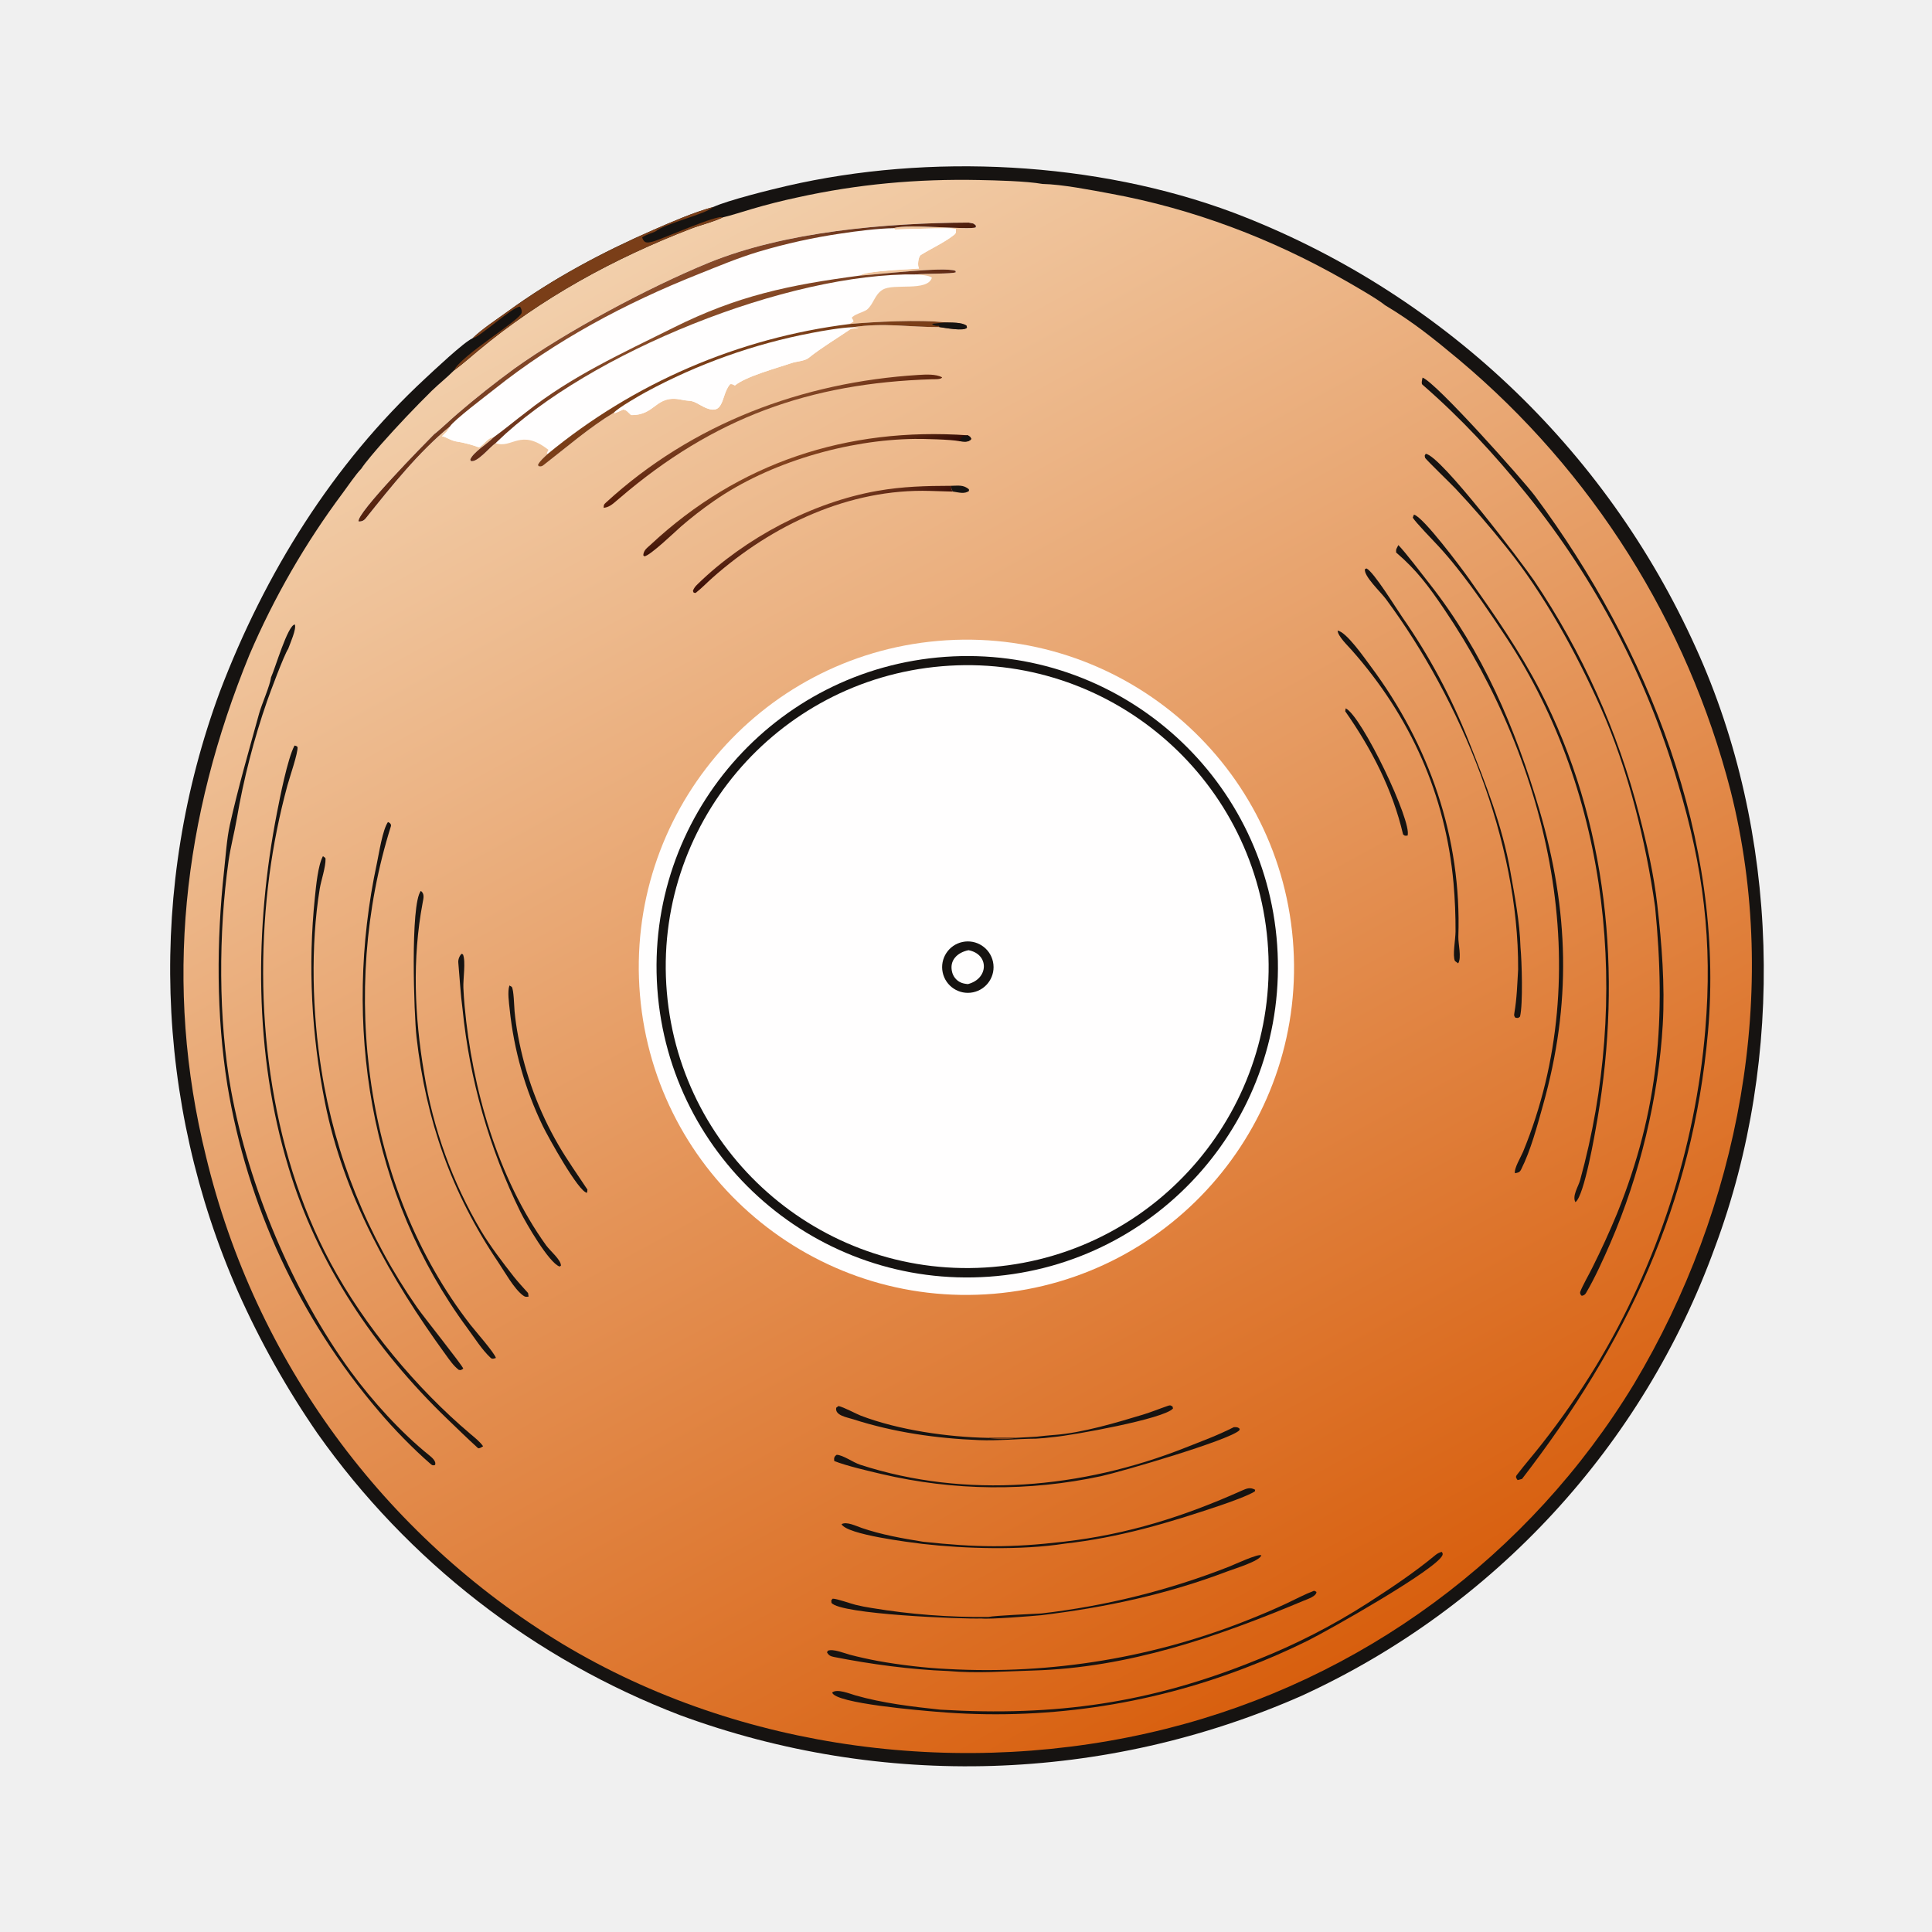
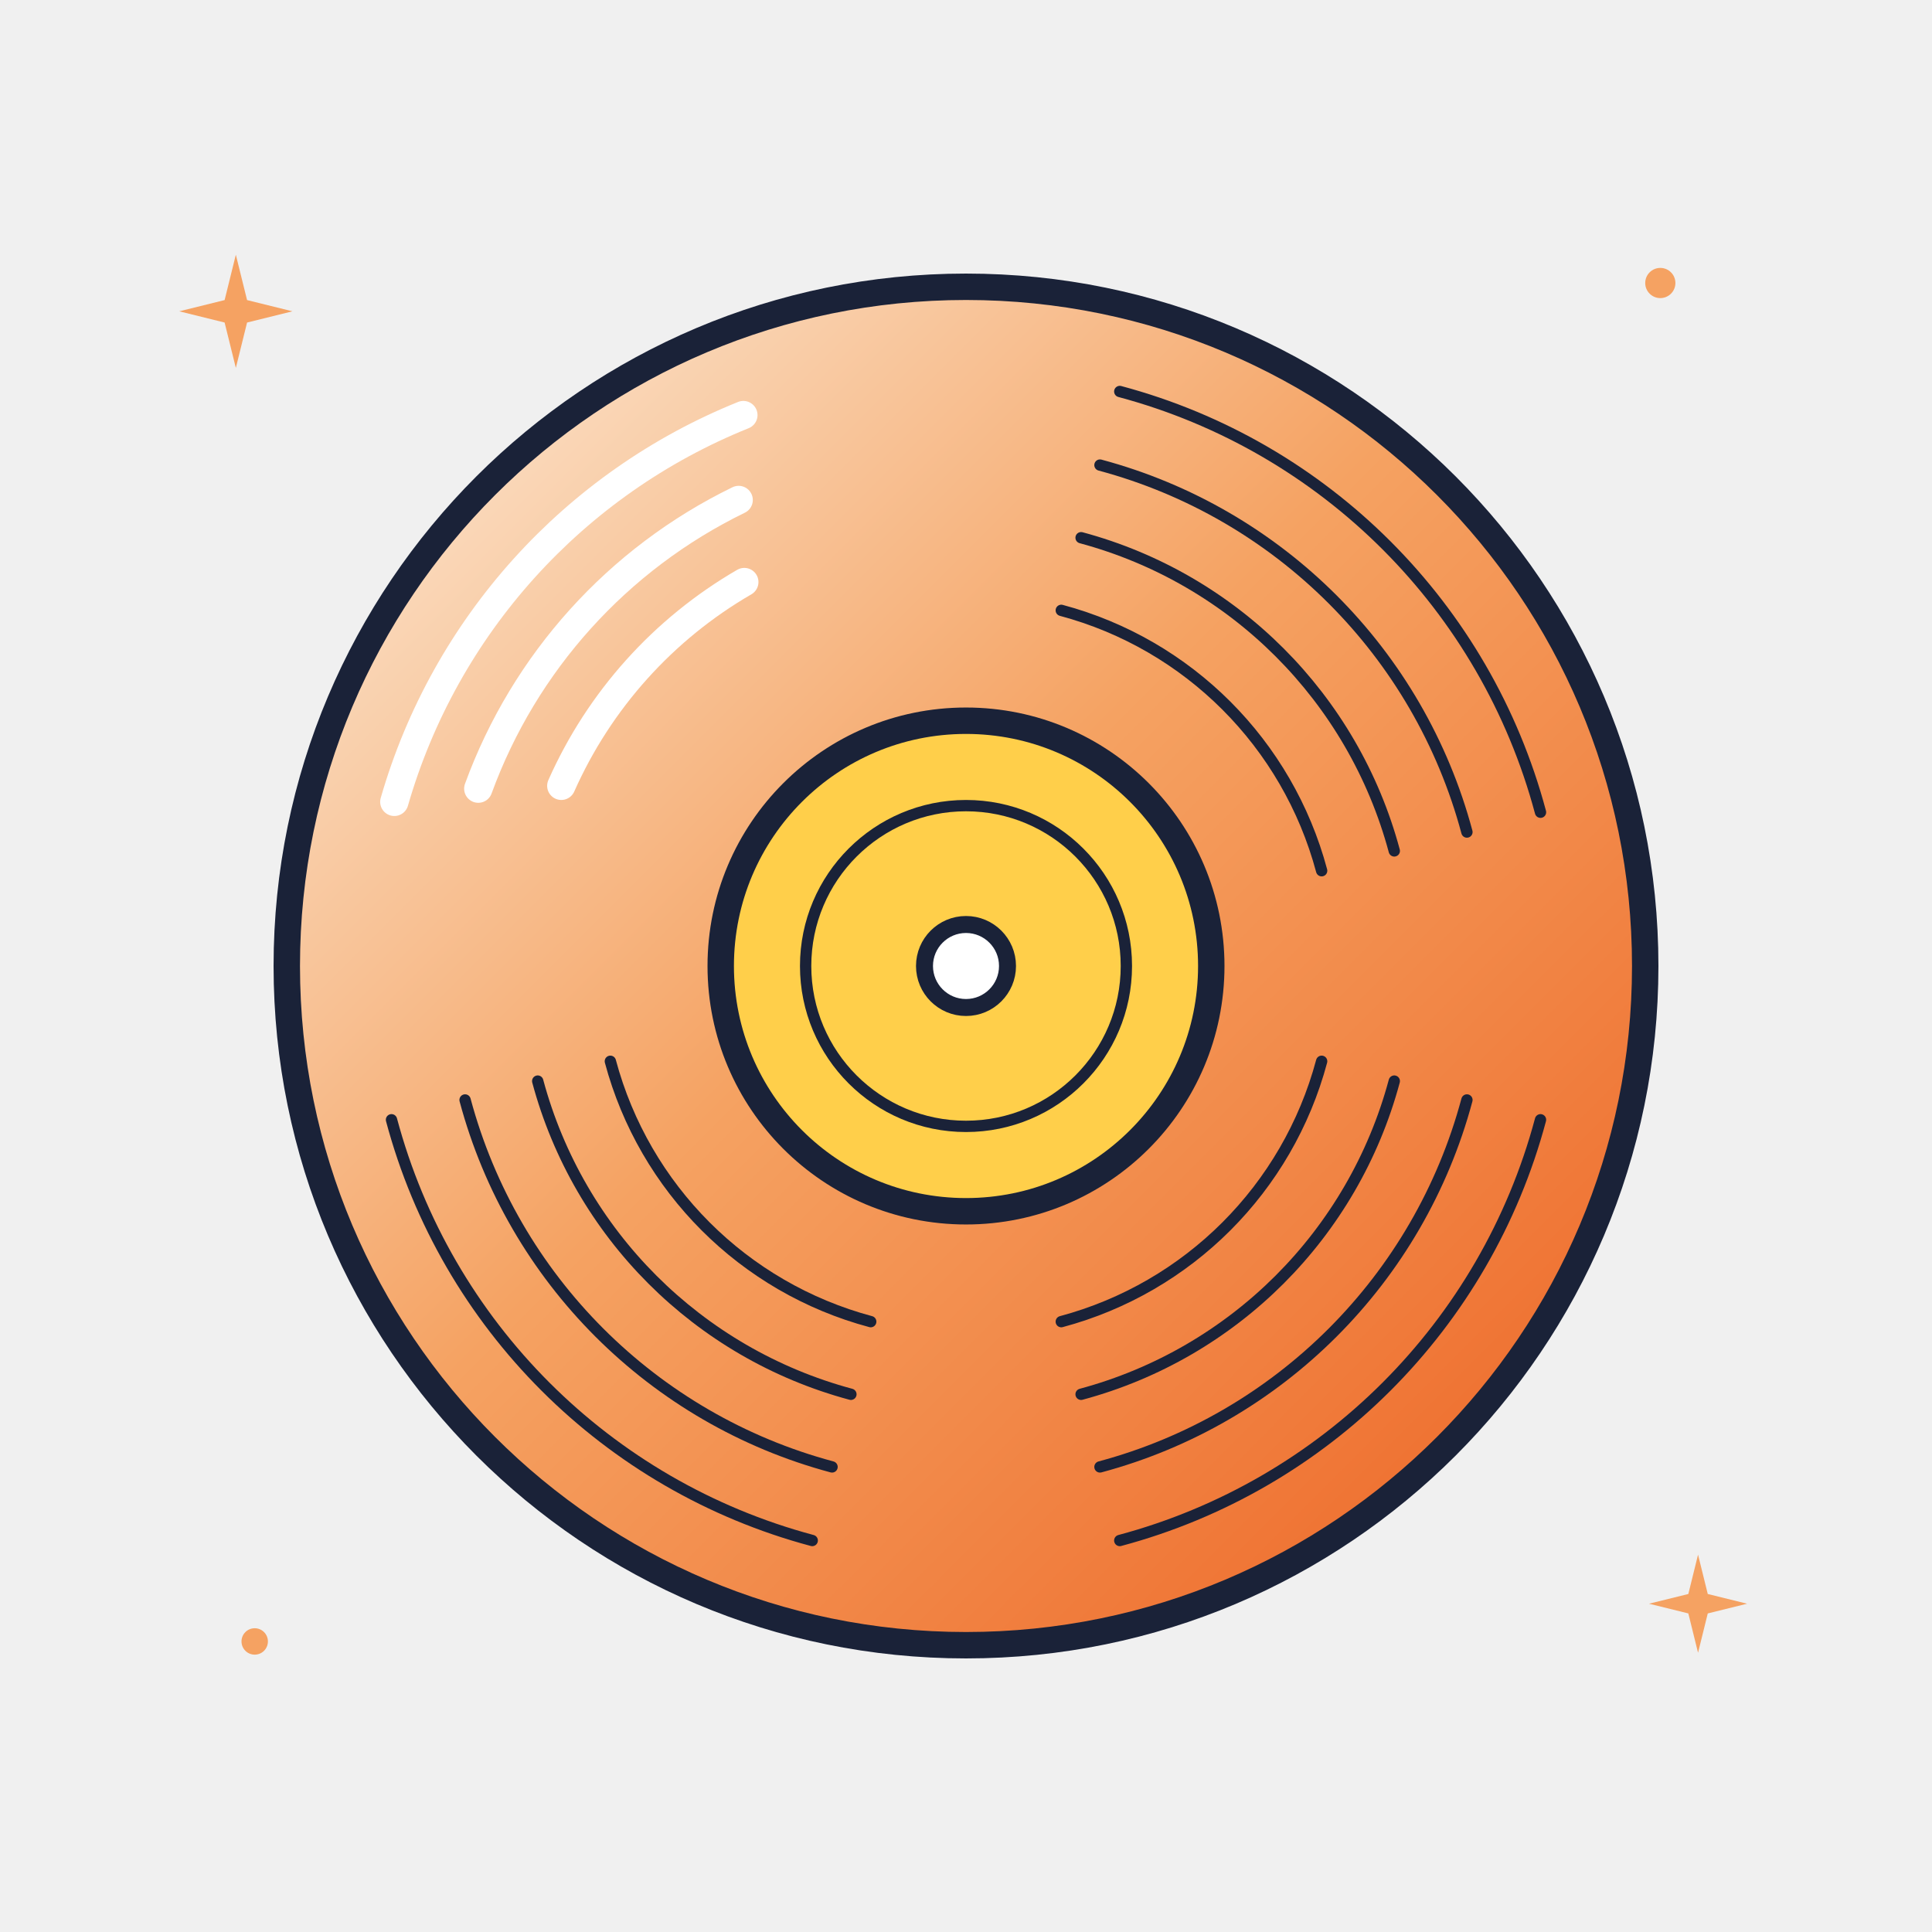
- <svg xmlns="http://www.w3.org/2000/svg" height="1024" preserveAspectRatio="none" style="display: block;" version="1.1" viewBox="0 0 2048 2048" width="1024">
+ <svg xmlns="http://www.w3.org/2000/svg" width="1024" height="1024" viewBox="0 0 2048 2048">
  <defs>
-     <linearGradient gradientUnits="userSpaceOnUse" id="Gradient1" x1="874.397" x2="862.749" y1="570.528" y2="540.341">
-       <stop class="stop0" offset="0" stop-color="rgb(62,17,8)" stop-opacity="1" />
-       <stop class="stop1" offset="1" stop-color="rgb(120,58,30)" stop-opacity="1" />
-     </linearGradient>
-     <linearGradient gradientUnits="userSpaceOnUse" id="Gradient2" x1="852.631" x2="836.425" y1="528.708" y2="486.897">
-       <stop class="stop0" offset="0" stop-color="rgb(52,12,5)" stop-opacity="1" />
-       <stop class="stop1" offset="1" stop-color="rgb(133,68,31)" stop-opacity="1" />
-     </linearGradient>
-     <linearGradient gradientUnits="userSpaceOnUse" id="Gradient3" x1="820.772" x2="806.678" y1="471.507" y2="432.656">
-       <stop class="stop0" offset="0" stop-color="rgb(83,26,7)" stop-opacity="1" />
-       <stop class="stop1" offset="1" stop-color="rgb(133,73,39)" stop-opacity="1" />
-     </linearGradient>
-     <linearGradient gradientUnits="userSpaceOnUse" id="Gradient4" x1="755.878" x2="735.957" y1="387.964" y2="337.123">
-       <stop class="stop0" offset="0" stop-color="rgb(97,43,23)" stop-opacity="1" />
-       <stop class="stop1" offset="1" stop-color="rgb(138,77,40)" stop-opacity="1" />
-     </linearGradient>
-     <linearGradient gradientUnits="userSpaceOnUse" id="Gradient5" x1="708.697" x2="668.741" y1="398.954" y2="317.937">
-       <stop class="stop0" offset="0" stop-color="rgb(76,28,11)" stop-opacity="1" />
-       <stop class="stop1" offset="1" stop-color="rgb(136,75,42)" stop-opacity="1" />
-     </linearGradient>
-     <linearGradient gradientUnits="userSpaceOnUse" id="Gradient6" x1="1424.27" x2="620.286" y1="1758.85" y2="293.684">
-       <stop class="stop0" offset="0" stop-color="rgb(216,95,14)" stop-opacity="1" />
-       <stop class="stop1" offset="1" stop-color="rgb(242,207,171)" stop-opacity="1" />
+     <linearGradient gradientUnits="userSpaceOnUse" id="g" x1="420" y1="420" x2="1640" y2="1640">
+       <stop offset="0" stop-color="#FBE3CB" />
+       <stop offset="0.45" stop-color="#F5A262" />
+       <stop offset="1" stop-color="#EE6A2A" />
    </linearGradient>
  </defs>
-   <path d="M 756.121 219.407 C 771.96 212.187 816.296 201.207 833.685 197.185 C 985.199 162.138 1161.93 170.925 1307.7 225.499 C 1525.59 308.301 1701.76 474.1 1797.62 686.563 C 1886.55 881.92 1892.99 1120.95 1818.03 1321.81 C 1741.66 1532.74 1583.78 1704.16 1379.83 1797.59 C 1171.26 1889.55 935.144 1896.96 721.218 1818.28 C 566.28 1758.99 432.429 1655.04 336.626 1519.6 C 303.982 1472.29 275.785 1422.06 252.396 1369.55 C 163.56 1167.94 156.643 939.675 233.108 733.056 C 280.654 608.178 352.31 492.451 450.7 401.243 C 459.347 393.227 491.725 362.595 500.844 358.649 C 510.858 348.801 527.098 338.237 538.464 329.965 C 586.313 295.142 638.73 267.261 692.886 243.596 C 712.207 235.153 735.579 224.978 756.121 219.407 z" fill="rgb(22,19,17)" transform="translate(0,0)" />
-   <path d="M 766.097 230.477 C 775.121 228.412 788.233 224.051 797.484 221.393 C 813.144 216.784 828.974 212.773 844.939 209.371 C 909.246 195.112 972.243 189.507 1038.06 190.835 C 1055.62 191.189 1087.91 191.943 1105.06 194.984 C 1126.14 195.432 1156.28 201.415 1176.98 205.209 C 1264.53 221.247 1348.46 253.039 1425.65 297.178 C 1434.6 302.294 1460.57 317.111 1468.18 323.53 C 1498.34 341.543 1519.96 359.149 1546.69 381.401 C 1687.89 499.976 1788.51 659.695 1834.51 838.243 C 1888.05 1050.37 1843.39 1280.73 1732.26 1466.78 C 1621.5 1649.41 1443.09 1780.9 1235.87 1832.64 C 1022.82 1886 785.256 1856.26 596.259 1742.62 C 406.333 1627.7 270.253 1441.6 218.333 1225.78 C 173.283 1043.66 193.888 866.223 264.472 693.97 C 290.528 633.194 323.676 575.71 363.226 522.715 C 368.665 515.477 377.082 502.846 383.039 496.778 C 386.685 490.87 399.503 476.083 404.328 470.586 C 421.533 451.176 439.377 432.344 457.832 414.118 C 465.291 406.875 474.102 399.921 481.135 392.791 C 489.278 386.8 498.67 378.571 506.428 372.097 C 573.59 316.048 651.02 273.739 732.472 242.417 C 742.302 238.637 755.04 235.527 764.446 231.243 L 766.097 230.477 z" fill="url(#Gradient6)" transform="translate(0,0)" />
-   <path d="M 994.457 679.372 C 1185.75 662.8 1354.19 804.597 1370.47 995.913 C 1386.76 1187.23 1244.71 1355.46 1053.37 1371.46 C 862.434 1387.42 694.638 1245.74 678.387 1054.83 C 662.135 863.915 803.568 695.908 994.457 679.372 z" fill="rgb(255,254,254)" transform="translate(0,0)" />
-   <path d="M 1002.03 696.277 C 1183.51 683.417 1341.04 820.14 1353.84 1001.62 C 1366.65 1183.1 1229.87 1340.59 1048.39 1353.34 C 866.981 1366.08 709.579 1229.38 696.781 1047.98 C 683.983 866.575 820.633 709.131 1002.03 696.277 z" fill="rgb(22,19,17)" transform="translate(0,0)" />
-   <path d="M 998.266 706.255 C 1174.09 691.348 1328.72 821.784 1343.65 997.609 C 1358.59 1173.43 1228.17 1328.08 1052.35 1343.04 C 876.491 1358 721.805 1227.56 706.868 1051.69 C 691.932 875.832 822.402 721.165 998.266 706.255 z" fill="rgb(255,254,254)" transform="translate(0,0)" />
-   <path d="M 1020.29 998.542 C 1035.05 995.404 1049.55 1004.86 1052.64 1019.63 C 1055.73 1034.4 1046.23 1048.87 1031.45 1051.9 C 1016.74 1054.93 1002.35 1045.48 999.278 1030.78 C 996.205 1016.08 1005.6 1001.66 1020.29 998.542 z" fill="rgb(22,19,17)" transform="translate(0,0)" />
-   <path d="M 1026.66 1007.25 C 1048.61 1011.4 1048.33 1037.43 1026 1043.19 C 1022.96 1042.86 1020.24 1042.48 1017.48 1041.01 C 1013.45 1038.84 1010.51 1035.09 1009.34 1030.67 C 1005.98 1017.99 1014.96 1009.59 1026.66 1007.25 z" fill="rgb(255,254,254)" transform="translate(0,0)" />
-   <path d="M 460.243 460.262 C 465.398 456.487 478.759 443.828 484.674 438.803 C 504.185 422.016 524.349 406.006 545.121 390.809 C 599.845 351.596 687.747 304.568 750.874 278.696 C 832.028 245.435 939.433 236.332 1026.71 235.953 C 1031.61 237.031 1031.51 236.194 1034.53 239.141 L 1034.35 240.987 C 1027.77 244.18 962.702 236.937 947.199 241.877 C 947.794 242.349 948.389 242.822 948.984 243.294 C 963.334 242.813 977.731 242.369 992.085 242.087 C 998.53 241.961 1006.85 241.749 1013.25 242.626 C 1013.41 245.333 1013.82 247.046 1011.3 249.011 C 1000.58 257.39 987.559 263.123 976.132 270.27 C 973.383 271.99 972.256 281.608 974.185 284.604 C 963.602 285.652 917.256 286.974 911.575 292.118 C 928.171 291.315 1001.18 282.348 1012.83 287.131 L 1013.18 288.576 C 1009.36 290.513 979.564 289.795 971.607 290.889 C 975.988 291.317 984.687 291.795 987.835 294.394 C 983.142 309.502 947.307 299.961 935.684 307.081 C 926.902 312.461 926.427 321.825 919.114 328.175 C 915.831 330.744 904.048 333.633 902.806 337.207 L 902.745 336.648 C 903.81 338.495 904.987 339.598 904.595 341.098 C 903.189 341.952 901.969 342.67 900.523 343.485 C 926.147 341.113 976.169 338.53 1001.53 341.79 C 1008.27 342.014 1019.7 341.438 1024.61 345.257 L 1025.03 347.334 C 1021.97 351.501 1001.57 347.502 995.701 346.724 C 963.448 346.875 937.278 341.799 903.698 346.869 L 910.071 347.736 C 909.548 347.784 902.166 348.471 902.165 348.472 C 887.024 358.846 871.391 368.043 856.992 379.528 C 852.754 382.908 843.647 383.085 838.471 385.062 C 823.139 390.272 790.977 398.891 779.019 408.616 C 776.327 407.336 776.839 407.124 773.934 407.206 C 763.193 419.842 769.229 445.117 741.738 429.054 C 731.855 423.28 732.229 425.78 722.559 423.736 C 694.565 417.818 695.462 440.482 668.943 439.961 C 665.408 436.821 664.247 434.454 660.457 434.176 C 657.762 435.426 654.243 437.196 651.509 438.035 L 650.82 437.368 C 624.809 453.047 600.091 474.529 576.104 493.108 C 574.108 494.653 573.02 494.635 570.828 494.155 L 570.248 492.665 C 572.483 488.318 576.658 484.917 580.274 481.449 L 579.676 480.186 L 581.37 476.855 C 551.7 453.581 542.902 476.016 525.323 469.783 C 519.219 473.802 505.571 491.105 498.947 488.595 L 498.55 487.001 C 501.78 479.307 515.763 470.991 522.089 464.685 L 523.103 463.658 C 517.571 463.524 513.818 470.6 507.814 474.307 L 505.639 473.134 L 506.62 474.096 C 504.726 472.443 488.585 468.531 484.72 468.13 C 478.256 467.459 472.465 462.729 468.436 462.477 C 471.943 459.06 474.985 456.745 476.873 452.138 C 444.375 478.432 413.878 516.668 387.795 549.322 C 385.68 551.97 383.301 552.976 380.101 552.724 C 377.718 544.162 449.254 471.314 460.243 460.262 z" fill="rgb(255,254,254)" transform="translate(0,0)" />
-   <path d="M 460.243 460.262 C 465.398 456.487 478.759 443.828 484.674 438.803 C 504.185 422.016 524.349 406.006 545.121 390.809 C 599.845 351.596 687.747 304.568 750.874 278.696 C 832.028 245.435 939.433 236.332 1026.71 235.953 C 1031.61 237.031 1031.51 236.194 1034.53 239.141 L 1034.35 240.987 C 1027.77 244.18 962.702 236.937 947.199 241.877 C 947.794 242.349 948.389 242.822 948.984 243.294 C 963.334 242.813 977.731 242.369 992.085 242.087 C 998.53 241.961 1006.85 241.749 1013.25 242.626 C 1013.41 245.333 1013.82 247.046 1011.3 249.011 C 1000.58 257.39 987.559 263.123 976.132 270.27 C 973.383 271.99 972.256 281.608 974.185 284.604 C 963.602 285.652 917.256 286.974 911.575 292.118 C 836.118 302.101 781.937 313.389 713.865 347.347 C 659.439 374.498 606.074 398.634 557.635 437.004 C 546.278 445.535 534.572 455.447 523.103 463.658 C 517.571 463.524 513.818 470.6 507.814 474.307 L 505.639 473.134 L 506.62 474.096 C 504.726 472.443 488.585 468.531 484.72 468.13 C 478.256 467.459 472.465 462.729 468.436 462.477 C 471.943 459.06 474.985 456.745 476.873 452.138 C 444.375 478.432 413.878 516.668 387.795 549.322 C 385.68 551.97 383.301 552.976 380.101 552.724 C 377.718 544.162 449.254 471.314 460.243 460.262 z" fill="rgb(255,254,254)" transform="translate(0,0)" />
-   <path d="M 460.243 460.262 C 465.398 456.487 478.759 443.828 484.674 438.803 C 504.185 422.016 524.349 406.006 545.121 390.809 C 599.845 351.596 687.747 304.568 750.874 278.696 C 832.028 245.435 939.433 236.332 1026.71 235.953 C 1031.61 237.031 1031.51 236.194 1034.53 239.141 L 1034.35 240.987 C 1027.77 244.18 962.702 236.937 947.199 241.877 C 930.828 242.142 908.094 244.982 891.825 247.473 C 862.195 251.79 832.918 258.252 804.224 266.811 C 781.881 273.544 761.659 282.123 740.085 290.706 C 663.121 321.325 588.853 360.849 523.968 412.657 C 516.165 418.888 481.042 445.316 476.873 452.138 C 444.375 478.432 413.878 516.668 387.795 549.322 C 385.68 551.97 383.301 552.976 380.101 552.724 C 377.718 544.162 449.254 471.314 460.243 460.262 z" fill="url(#Gradient5)" transform="translate(0,0)" />
-   <path d="M 650.82 437.368 C 655.071 432.394 678.396 419.026 684.537 415.663 C 739.622 385.811 798.984 364.641 860.527 352.9 C 872.502 350.604 891.743 347.239 903.698 346.869 L 910.071 347.736 C 909.548 347.784 902.166 348.471 902.165 348.472 C 887.024 358.846 871.391 368.043 856.992 379.528 C 852.754 382.908 843.647 383.085 838.471 385.062 C 823.139 390.272 790.977 398.891 779.019 408.616 C 776.327 407.336 776.839 407.124 773.934 407.206 C 763.193 419.842 769.229 445.117 741.738 429.054 C 731.855 423.28 732.229 425.78 722.559 423.736 C 694.565 417.818 695.462 440.482 668.943 439.961 C 665.408 436.821 664.247 434.454 660.457 434.176 C 657.762 435.426 654.243 437.196 651.509 438.035 L 650.82 437.368 z" fill="rgb(255,254,254)" transform="translate(0,0)" />
-   <path d="M 911.575 292.118 C 928.171 291.315 1001.18 282.348 1012.83 287.131 L 1013.18 288.576 C 1009.36 290.513 979.564 289.795 971.607 290.889 C 835.396 288.953 624.308 373.606 526.617 468.511 L 525.323 469.783 C 519.219 473.802 505.571 491.105 498.947 488.595 L 498.55 487.001 C 501.78 479.307 515.763 470.991 522.089 464.685 L 523.103 463.658 C 534.572 455.447 546.278 445.535 557.635 437.004 C 606.074 398.634 659.439 374.498 713.865 347.347 C 781.937 313.389 836.118 302.101 911.575 292.118 z" fill="url(#Gradient4)" transform="translate(0,0)" />
-   <path d="M 900.523 343.485 C 926.147 341.113 976.169 338.53 1001.53 341.79 C 1008.27 342.014 1019.7 341.438 1024.61 345.257 L 1025.03 347.334 C 1021.97 351.501 1001.57 347.502 995.701 346.724 C 963.448 346.875 937.278 341.799 903.698 346.869 C 891.743 347.239 872.502 350.604 860.527 352.9 C 798.984 364.641 739.622 385.811 684.537 415.663 C 678.396 419.026 655.071 432.394 650.82 437.368 C 624.809 453.047 600.091 474.529 576.104 493.108 C 574.108 494.653 573.02 494.635 570.828 494.155 L 570.248 492.665 C 572.483 488.318 576.658 484.917 580.274 481.449 C 671.749 405.97 782.834 358.114 900.523 343.485 z" fill="rgb(122,62,24)" transform="translate(0,0)" />
-   <path d="M 1001.53 341.79 C 1008.27 342.014 1019.7 341.438 1024.61 345.257 L 1025.03 347.334 C 1021.97 351.501 1001.57 347.502 995.701 346.724 L 995.448 345.456 C 991.664 345.498 991.74 345.385 988.347 344.186 L 988.503 343.237 C 992.837 342.68 997.181 342.198 1001.53 341.79 z" fill="rgb(22,19,17)" transform="translate(0,0)" />
-   <path d="M 1507.97 400.28 C 1522.63 405.645 1615.22 509.743 1627.11 525.729 C 1747.04 686.963 1828.5 890.762 1810.53 1093.96 C 1794.41 1276.25 1723.68 1424.71 1613.41 1567.72 C 1613.41 1567.72 1609.13 1568.85 1608.71 1568.95 C 1607.16 1566.77 1606.29 1565.64 1607.94 1563.48 C 1616.58 1552.15 1626 1541.5 1634.75 1530.23 C 1655.37 1503.96 1674.43 1476.49 1691.83 1447.98 C 1756.73 1340.8 1797.24 1216.71 1807.68 1091.7 C 1815.52 997.99 1805.73 919.944 1778.67 830.353 C 1745.99 718.621 1691.5 614.466 1618.36 523.898 C 1584.01 481.419 1548.83 443.365 1507.77 407.691 C 1506.41 406.504 1507.62 402.056 1507.97 400.28 z" fill="rgb(22,19,17)" transform="translate(0,0)" />
-   <path d="M 287.306 718.005 C 291.656 708.767 304.941 662.682 312.514 661.987 C 314.496 666.638 307.542 682.028 305.449 687.878 C 301.143 694.118 285.902 735.19 283.042 743.413 C 269.202 783.209 258.142 826.016 251.067 867.586 C 248.511 882.603 244.479 897.24 242.285 912.685 C 231.578 988.066 231.345 1081.03 244.915 1155.63 C 263.346 1256.94 310.738 1370.46 371.759 1453.77 C 394.819 1485.26 424.921 1518.45 455.149 1542.8 C 457.976 1545.07 462.825 1549.27 461.143 1552.97 C 459.08 1553.37 458.724 1553.84 456.36 1551.79 C 437.512 1535.41 417.633 1514.93 401.634 1496.05 C 317.649 1397.59 262.128 1278.07 241.053 1150.39 C 229.199 1076.4 229.414 997.472 237.526 923.067 C 239.166 908.018 240.419 888.942 243.656 874.401 C 252.462 834.841 263.902 795.363 274.69 756.29 C 277.45 746.296 286.17 727.034 287.306 718.005 z" fill="rgb(22,19,17)" transform="translate(0,0)" />
-   <path d="M 1754.49 961.484 C 1744.7 891.854 1725.61 814.809 1697.08 750.689 C 1671.19 692.508 1636.94 629.981 1597.07 580.54 C 1579.8 558.837 1561.63 537.854 1542.62 517.647 C 1537.72 512.48 1512.88 488.481 1510.67 485.356 C 1510.18 482.255 1509.88 483.624 1511.35 481.069 C 1527.4 482.796 1613.9 597.396 1626.09 615.291 C 1677.21 691.158 1714.95 775.222 1737.69 863.835 C 1745.83 895.13 1753.22 927.157 1756.81 959.323 C 1761.5 1000.08 1765.01 1044.45 1762.61 1085.84 C 1758.08 1163.78 1738.12 1245.89 1707.09 1317.62 C 1700.09 1333.8 1690.26 1355.48 1681.21 1370.68 C 1680.08 1372.57 1678.67 1373.27 1676.68 1373.62 C 1674.79 1371.31 1675.3 1372.58 1674.96 1369.74 C 1677.84 1362.17 1683.95 1351.87 1687.81 1344.02 C 1697.29 1325.14 1706.08 1305.92 1714.16 1286.4 C 1758.93 1175.63 1766.01 1078.78 1754.49 961.484 z" fill="rgb(22,19,17)" transform="translate(0,0)" />
-   <path d="M 312.174 790.328 C 314.452 790.812 313.374 790.357 315.381 791.757 C 316.266 797.339 306.993 823.996 304.672 832.593 C 296.222 863.723 289.852 895.38 285.603 927.354 C 267.744 1064.35 284.62 1216.2 350.479 1338.88 C 386.158 1405.34 441.24 1471.53 498.819 1520.19 C 503.53 1524.17 508.522 1528.04 512.108 1533.07 C 511.122 1533.78 507.734 1536 506.61 1534.98 C 495.584 1524.98 484.583 1514.23 473.82 1503.86 C 397.248 1430.14 336.227 1339.51 305.72 1237.1 C 269.118 1116.95 269.7 983.786 293.653 861.254 C 296.775 845.281 304.789 804.329 312.174 790.328 z" fill="rgb(22,19,17)" transform="translate(0,0)" />
-   <path d="M 1482.3 577.812 C 1488.69 583.998 1509.51 611.315 1515.5 618.954 C 1571.72 690.564 1606.25 771.419 1631.72 858.132 C 1663.29 965.586 1666.04 1063.66 1635.59 1171.78 C 1629.53 1193.3 1622.75 1219.31 1612.46 1239.69 C 1610.71 1243.16 1609.14 1242.93 1605.92 1243.67 C 1604.72 1238.75 1612.36 1226.15 1614.5 1220.95 C 1693.03 1030.26 1643.08 811.145 1530.51 645.204 C 1514.63 621.798 1501.79 604.331 1479.95 585.661 C 1479.71 581.604 1480.28 582.054 1482.3 577.812 z" fill="rgb(22,19,17)" transform="translate(0,0)" />
-   <path d="M 1498.81 545.527 C 1508.3 547.39 1549.24 602.201 1557.62 614.057 C 1584.1 651.538 1610.99 690.297 1632.09 731.125 C 1704.46 871.111 1719.72 1032.13 1693.39 1186.08 C 1690.77 1201.38 1679.43 1267.7 1670.02 1274.34 C 1666.32 1267.86 1673.13 1257.78 1675 1250.97 C 1727.7 1059.56 1707.31 843.28 1596.53 675.473 C 1580.19 650.727 1562.49 624.545 1544.04 601.457 C 1537.89 593.681 1531.45 586.141 1524.73 578.853 C 1520.41 574.151 1499.59 552.759 1497.61 548.627 L 1498.81 545.527 z" fill="rgb(22,19,17)" transform="translate(0,0)" />
-   <path d="M 996.758 1812.32 C 1118.99 1819.62 1220.02 1805.47 1333.45 1759.11 C 1374.1 1742.95 1413.11 1722.91 1449.93 1699.27 C 1474.87 1683.19 1499 1667.16 1521.84 1648.25 C 1523.57 1646.82 1526.23 1645.47 1528.45 1645.07 C 1529.06 1646.45 1529.66 1646.89 1529.1 1648.43 C 1523.77 1663.07 1409.07 1727.75 1386.52 1739.05 C 1365.17 1749.63 1343.31 1759.17 1321.04 1767.65 C 1216.56 1808.05 1104.24 1824.08 992.622 1814.52 C 977.696 1813.28 885.066 1805.78 882.141 1794.14 C 887.307 1789.79 900.699 1795.42 906.558 1797.1 C 935.424 1805.4 967.108 1809.18 996.758 1812.32 z" fill="rgb(22,19,17)" transform="translate(0,0)" />
-   <path d="M 411.234 871.407 C 413.094 872.036 415.062 873.664 414.345 875.938 C 359.689 1049.33 385.834 1258.97 498.651 1404.3 C 503.664 1410.76 523.92 1433.73 525.689 1439.47 C 523.856 1440.09 521.783 1440.96 520.172 1439.44 C 510.698 1430.55 503.253 1418.5 495.512 1408.02 C 391.298 1266.99 363.235 1084.49 399.555 914.935 C 401.853 904.208 405.459 879.86 411.234 871.407 z" fill="rgb(22,19,17)" transform="translate(0,0)" />
-   <path d="M 342.309 907.622 C 343.468 908.462 345.049 909.199 345.081 910.314 C 345.338 919.147 340.41 933.142 338.945 942.066 C 329.001 1002.66 331.086 1074.26 340.761 1134.4 C 355.037 1224.92 389.748 1311 442.259 1386.1 C 449.223 1396.19 490.09 1447.12 491.096 1450.82 C 487.786 1452.69 489.392 1452.56 486.254 1452.07 C 480.596 1447.69 476.64 1441.77 472.472 1436.04 C 413.907 1355.56 364.146 1267.15 344.474 1168.64 C 330.192 1097.12 326.28 1023.65 333.823 950.965 C 335.016 939.463 337.045 917.246 342.309 907.622 z" fill="rgb(22,19,17)" transform="translate(0,0)" />
-   <path d="M 973.632 397.44 C 981.374 396.982 991.841 396.341 998.629 399.909 C 998.085 402.431 990.132 401.949 987.732 402.025 C 858.375 406.077 756.193 442.72 656.629 528.21 L 653.712 530.688 C 649.358 534.405 645.201 538.229 639.06 538.313 L 639.901 538.29 C 640.095 535.137 639.782 535.087 642.4 532.684 C 733.868 448.756 850.82 405.05 973.632 397.44 z" fill="url(#Gradient3)" transform="translate(0,0)" />
-   <path d="M 1016.85 467.644 C 1008 465.808 978.698 465.163 969.719 465.267 C 898.416 466.096 815.386 490.156 756.606 531.181 C 744.58 539.52 733.008 548.496 721.941 558.072 C 715.683 563.575 689.465 588.846 683.079 589.767 L 681.887 588.602 C 682.336 582.985 685.955 580.877 689.705 577.376 C 782.924 490.343 897.842 452.484 1026.01 461.453 C 1028.83 463.516 1028.24 462.471 1029.58 465.278 C 1026.87 469.321 1021.31 468.035 1016.85 467.644 z" fill="url(#Gradient2)" transform="translate(0,0)" />
-   <path d="M 1016.85 467.644 C 1020.52 461.779 1019.52 462.399 1026.01 461.453 C 1028.83 463.516 1028.24 462.471 1029.58 465.278 C 1026.87 469.321 1021.31 468.035 1016.85 467.644 z" fill="rgb(22,19,17)" transform="translate(0,0)" />
-   <path d="M 1004.23 1769.19 C 1114.74 1775.39 1225.25 1756.98 1327.78 1715.29 C 1340.13 1710.35 1352.34 1705.06 1364.39 1699.43 C 1373.2 1695.27 1383.35 1689.91 1392.46 1686.46 C 1393.51 1686.06 1394.11 1686.79 1395.51 1687.56 C 1395.33 1692.21 1385.94 1695.14 1382.03 1696.78 C 1289.82 1735.43 1196 1767.96 1095.09 1770.82 C 1063.97 1771.7 1036.5 1774.07 1004.91 1771.34 C 965.644 1769.89 922.756 1764.13 883.959 1756.44 C 880.347 1755.72 878.4 1754.7 876.655 1751.56 L 877.53 1749.87 C 882.961 1747.49 894.83 1752.44 900.924 1754.08 C 910.811 1756.67 920.791 1758.88 930.844 1760.72 C 952.79 1764.74 982.016 1768.26 1004.23 1769.19 z" fill="rgb(22,19,17)" transform="translate(0,0)" />
-   <path d="M 1609.28 1027.59 C 1610.01 891.808 1549.01 742.904 1469.05 634.914 C 1463.67 627.65 1445.53 610.738 1446.86 603.334 L 1448.56 602.556 C 1456.41 606.373 1479.73 644.474 1486.33 653.967 C 1515.46 695.839 1538.14 738.371 1556.95 785.706 C 1574.91 830.913 1592.54 875.399 1601.04 923.733 C 1605.64 949.892 1611.04 977.499 1611.78 1004.12 C 1613.22 1018.83 1614.55 1064.43 1611.29 1077.63 C 1608.6 1079.61 1610.12 1079.09 1606.47 1078.86 C 1604.98 1077.09 1604.79 1076.65 1605.33 1073.51 C 1607.99 1058.06 1608.36 1043.07 1609.28 1027.59 z" fill="rgb(22,19,17)" transform="translate(0,0)" />
-   <path d="M 1127.91 1634.23 C 1195.15 1626.51 1254.92 1607.62 1316.31 1580.13 C 1321.74 1577.7 1325.27 1576.33 1330.5 1579.21 L 1330.21 1580.93 C 1323.21 1585.42 1303.05 1592.6 1294.58 1595.47 C 1238.59 1614.41 1186.92 1629.82 1128.08 1636.41 C 1082.68 1643.44 1023.07 1641.78 977.659 1636.57 C 964.536 1634.89 897.784 1626.85 892.077 1615.72 C 897.283 1612.53 907.653 1617.71 913.048 1619.56 C 934.317 1626.87 956.487 1630.76 978.625 1634.33 C 1035.39 1640.42 1070.97 1640.86 1127.91 1634.23 z" fill="rgb(22,19,17)" transform="translate(0,0)" />
-   <path d="M 1010.23 521.1 C 1002.15 520.796 994.006 520.638 986.002 520.389 C 900.373 517.733 818.497 556.46 755.386 612.321 C 749.359 617.655 743.873 623.499 737.373 628.567 L 735.407 628.303 L 734.508 626.461 C 735.488 623.387 737.171 621.493 739.479 619.24 C 789.465 570.447 861.154 532.431 929.976 520.355 C 956.882 515.634 981.329 515.041 1008.3 514.965 C 1008.55 517.988 1008.25 518.895 1010.23 521.1 z" fill="url(#Gradient1)" transform="translate(0,0)" />
-   <path d="M 1103.91 1710.32 C 1172.1 1702.47 1238.99 1685.8 1302.88 1660.72 C 1308.59 1658.45 1334.19 1646.53 1337.07 1648.72 C 1335.25 1654.89 1308.59 1662.87 1301.21 1665.68 C 1236.86 1690.14 1172.01 1703.96 1103.82 1712.19 C 1093.45 1713.17 1049.24 1716.71 1040.3 1715.66 C 1020.64 1716.42 890.089 1711.32 881.379 1699.02 C 881.241 1695.61 880.679 1696.97 882.712 1694.66 C 887.245 1694.65 901.33 1699.79 906.838 1701.15 C 913.092 1702.7 917.537 1703.51 923.956 1704.53 C 964.828 1711.3 1006.21 1714.49 1047.64 1714.05 C 1055.31 1712.5 1093.66 1710.97 1103.91 1710.32 z" fill="rgb(22,19,17)" transform="translate(0,0)" />
-   <path d="M 1307.95 1512.84 C 1310.68 1512.75 1312.35 1512.77 1314.15 1514.69 L 1313.68 1516.29 C 1302.35 1526.99 1188.04 1560.22 1167.4 1564.76 C 1090.56 1581.27 1011.02 1580.51 934.51 1562.54 C 920.625 1559.27 897.398 1553.94 884.326 1548.74 C 883.898 1545.47 884.344 1543.89 886.939 1542.14 C 893.637 1542.35 904.171 1550.18 911.859 1552.68 C 1024.16 1589.17 1147.36 1577.83 1256.12 1534.74 C 1274.75 1527.36 1289.95 1521.91 1307.95 1512.84 z" fill="rgb(22,19,17)" transform="translate(0,0)" />
-   <path d="M 1116.94 1521.14 L 1118.14 1521.06 C 1147.6 1518.84 1183.24 1508.11 1211.41 1499.62 C 1220.33 1496.93 1229.08 1493.29 1237.86 1490.3 C 1240.88 1489.26 1240.66 1489.73 1242.97 1491 L 1243.42 1493.05 C 1234.37 1504.06 1137.13 1521.43 1117.44 1523.27 L 1116.2 1523.39 C 1109.75 1524.18 1104.58 1524.71 1098.09 1525.05 C 1078.6 1525.17 1058.21 1527.4 1037.93 1526.59 C 992.859 1524.83 947.399 1518.34 904.375 1504.47 C 897.956 1502.4 884.848 1500.52 886.422 1492.27 C 887.23 1491.66 888.037 1491.05 888.845 1490.45 C 894.647 1491.69 907.585 1498.78 912.309 1500.59 C 952.466 1515.99 1005 1523.43 1047.44 1524.19 C 1057.15 1523.99 1066.86 1523.98 1076.58 1524.16 L 1098.88 1522.94 C 1104.56 1522.18 1111.17 1521.7 1116.94 1521.14 z" fill="rgb(22,19,17)" transform="translate(0,0)" />
-   <path d="M 1047.44 1524.19 C 1057.15 1523.99 1066.86 1523.98 1076.58 1524.16 C 1069.64 1526.22 1054.55 1525.66 1047.44 1524.19 z" fill="rgb(122,62,24)" transform="translate(0,0)" />
-   <path d="M 446.121 944.376 C 450.258 947.496 448.935 952.146 448.025 956.979 C 436.779 1016.71 439.458 1077.23 449.505 1137.14 C 459.001 1196.34 479.528 1253.24 510.021 1304.87 C 520.098 1321.55 532.541 1337.84 544.601 1353.27 C 548.562 1358.34 555.244 1365.63 559.772 1370.66 C 559.956 1371.92 560.141 1373.17 560.325 1374.43 C 557.486 1374.9 556.55 1374.85 554.166 1373.04 C 544.752 1365.91 534.925 1348.08 528.221 1338.15 C 478.499 1264.51 451.557 1187.41 441.53 1099.3 C 438.882 1076.03 434.776 958.627 446.121 944.376 z" fill="rgb(22,19,17)" transform="translate(0,0)" />
-   <path d="M 1417.94 668.525 C 1427 669.521 1446.59 697.716 1452.88 706.156 C 1515.26 789.814 1549.48 888.076 1545.91 992.858 C 1545.65 1000.5 1549.59 1015.23 1545.71 1021.19 L 1542.31 1018.7 C 1539.55 1012.94 1542.84 996.248 1542.93 987.486 C 1543 970.354 1542.29 953.228 1540.8 936.162 C 1532.34 842.468 1495.16 759.624 1432.84 689.138 C 1428.73 684.481 1418.22 674.467 1417.94 668.525 z" fill="rgb(22,19,17)" transform="translate(0,0)" />
-   <path d="M 540.017 1044.66 L 542.447 1046.05 C 544.633 1048.91 545.007 1066.69 545.462 1071.91 C 546.302 1080.82 547.565 1089.68 549.246 1098.48 C 556.776 1139.06 571.226 1178.04 591.964 1213.73 C 601.559 1230.24 612.259 1245.2 622.72 1261.04 C 622.58 1262.16 622.441 1263.28 622.301 1264.4 C 613.469 1264.02 580.919 1204.98 575.527 1193.92 C 556.663 1154.97 544.736 1113.03 540.285 1069.98 C 539.53 1062.79 537.782 1051.17 540.017 1044.66 z" fill="rgb(22,19,17)" transform="translate(0,0)" />
-   <path d="M 490.324 1069.79 C 488.226 1054.08 487.268 1036.29 485.813 1020.34 C 485.534 1017.28 486.935 1013.44 489.211 1011.1 L 490.729 1011.63 C 493.955 1018.94 490.779 1038 491.201 1047.1 C 491.507 1053.68 491.871 1059.47 492.484 1066.17 C 500.445 1153.67 527.435 1248.39 578.913 1320.11 C 583.097 1325.94 595.057 1335.73 594.577 1341.75 L 593.18 1342.57 C 581.889 1338.76 557.307 1296.08 551.831 1284.99 C 518.676 1217.49 497.847 1144.61 490.324 1069.79 z" fill="rgb(22,19,17)" transform="translate(0,0)" />
-   <path d="M 1426.47 750.87 C 1443.54 758.804 1497.22 871.374 1492.06 885.793 C 1488.46 885.764 1489.9 886.433 1487.33 884.58 C 1476.17 836.95 1453.9 793.805 1425.99 753.971 C 1426.15 752.937 1426.31 751.904 1426.47 750.87 z" fill="rgb(22,19,17)" transform="translate(0,0)" />
-   <path d="M 1008.3 514.965 C 1016.21 514.88 1021.09 513.716 1027.06 518.617 L 1027.19 520.439 C 1022.42 523.939 1016.29 521.984 1010.23 521.1 C 1008.25 518.895 1008.55 517.988 1008.3 514.965 z" fill="rgb(22,19,17)" transform="translate(0,0)" />
-   <path d="M 500.844 358.649 C 510.858 348.801 527.098 338.237 538.464 329.965 C 586.313 295.142 638.73 267.261 692.886 243.596 C 712.207 235.153 735.579 224.978 756.121 219.407 C 748.695 226.782 705.841 236.719 695.226 245.042 C 693.287 246.562 685.253 248.249 680.677 251.684 C 682.81 258.059 685.726 257.658 692.178 256.048 C 701.009 253.844 761.79 226.643 766.097 230.477 L 764.446 231.243 C 755.04 235.527 742.302 238.637 732.472 242.417 C 651.02 273.739 573.59 316.048 506.428 372.097 C 498.67 378.571 489.278 386.8 481.135 392.791 C 488.681 376.737 551.542 339.33 552.969 331.542 C 553.428 329.036 552.524 327.094 551.247 325.072 C 544.062 324.553 507.052 358.595 500.844 358.649 z" fill="rgb(122,62,24)" transform="translate(0,0)" />
+   <circle cx="1024" cy="1024" r="720" fill="url(#g)" stroke="#1A2238" stroke-width="28" stroke-linejoin="round" stroke-linecap="round" />
+   <g fill="none" stroke="#1A2238" stroke-width="12" stroke-linejoin="round" stroke-linecap="round">
+     <path d="M 1633 1187 A 630 630 0 0 1 1187 1633" />
+     <path d="M 861 1633 A 630 630 0 0 1 415 1187" />
+     <path d="M 1187 415 A 630 630 0 0 1 1633 861" />
+     <path d="M 1555 1166 A 550 550 0 0 1 1166 1555" />
+     <path d="M 882 1555 A 550 550 0 0 1 493 1166" />
+     <path d="M 1166 493 A 550 550 0 0 1 1555 882" />
+     <path d="M 1478 1146 A 470 470 0 0 1 1146 1478" />
+     <path d="M 902 1478 A 470 470 0 0 1 570 1146" />
+     <path d="M 1146 570 A 470 470 0 0 1 1478 902" />
+     <path d="M 1401 1125 A 390 390 0 0 1 1125 1401" />
+     <path d="M 923 1401 A 390 390 0 0 1 647 1125" />
+     <path d="M 1125 647 A 390 390 0 0 1 1401 923" />
+   </g>
+   <g fill="none" stroke="#FFFFFF" stroke-width="30" stroke-linecap="round">
+     <path d="M 418 850 A 630 630 0 0 1 788 440" />
+     <path d="M 507 836 A 550 550 0 0 1 783 530" />
+     <path d="M 595 833 A 470 470 0 0 1 789 617" />
+   </g>
+   <circle cx="1024" cy="1024" r="260" fill="#FFCF4A" stroke="#1A2238" stroke-width="28" stroke-linejoin="round" stroke-linecap="round" />
+   <circle cx="1024" cy="1024" r="170" fill="none" stroke="#1A2238" stroke-width="12" stroke-linejoin="round" stroke-linecap="round" />
+   <circle cx="1024" cy="1024" r="44" fill="#FFFFFF" stroke="#1A2238" stroke-width="18" stroke-linejoin="round" stroke-linecap="round" />
+   <g fill="#F5A262">
+     <path d="M 250.0 270.0 L 261.9 318.1 L 310.0 330.0 L 261.9 341.9 L 250.0 390.0 L 238.1 341.9 L 190.0 330.0 L 238.1 318.1 Z" />
+     <path d="M 1800.0 1648.0 L 1810.3 1689.7 L 1852.0 1700.0 L 1810.3 1710.3 L 1800.0 1752.0 L 1789.7 1710.3 L 1748.0 1700.0 L 1789.7 1689.7 Z" />
+     <circle cx="1760" cy="300" r="16" />
+     <circle cx="270" cy="1740" r="14" />
+   </g>
</svg>
